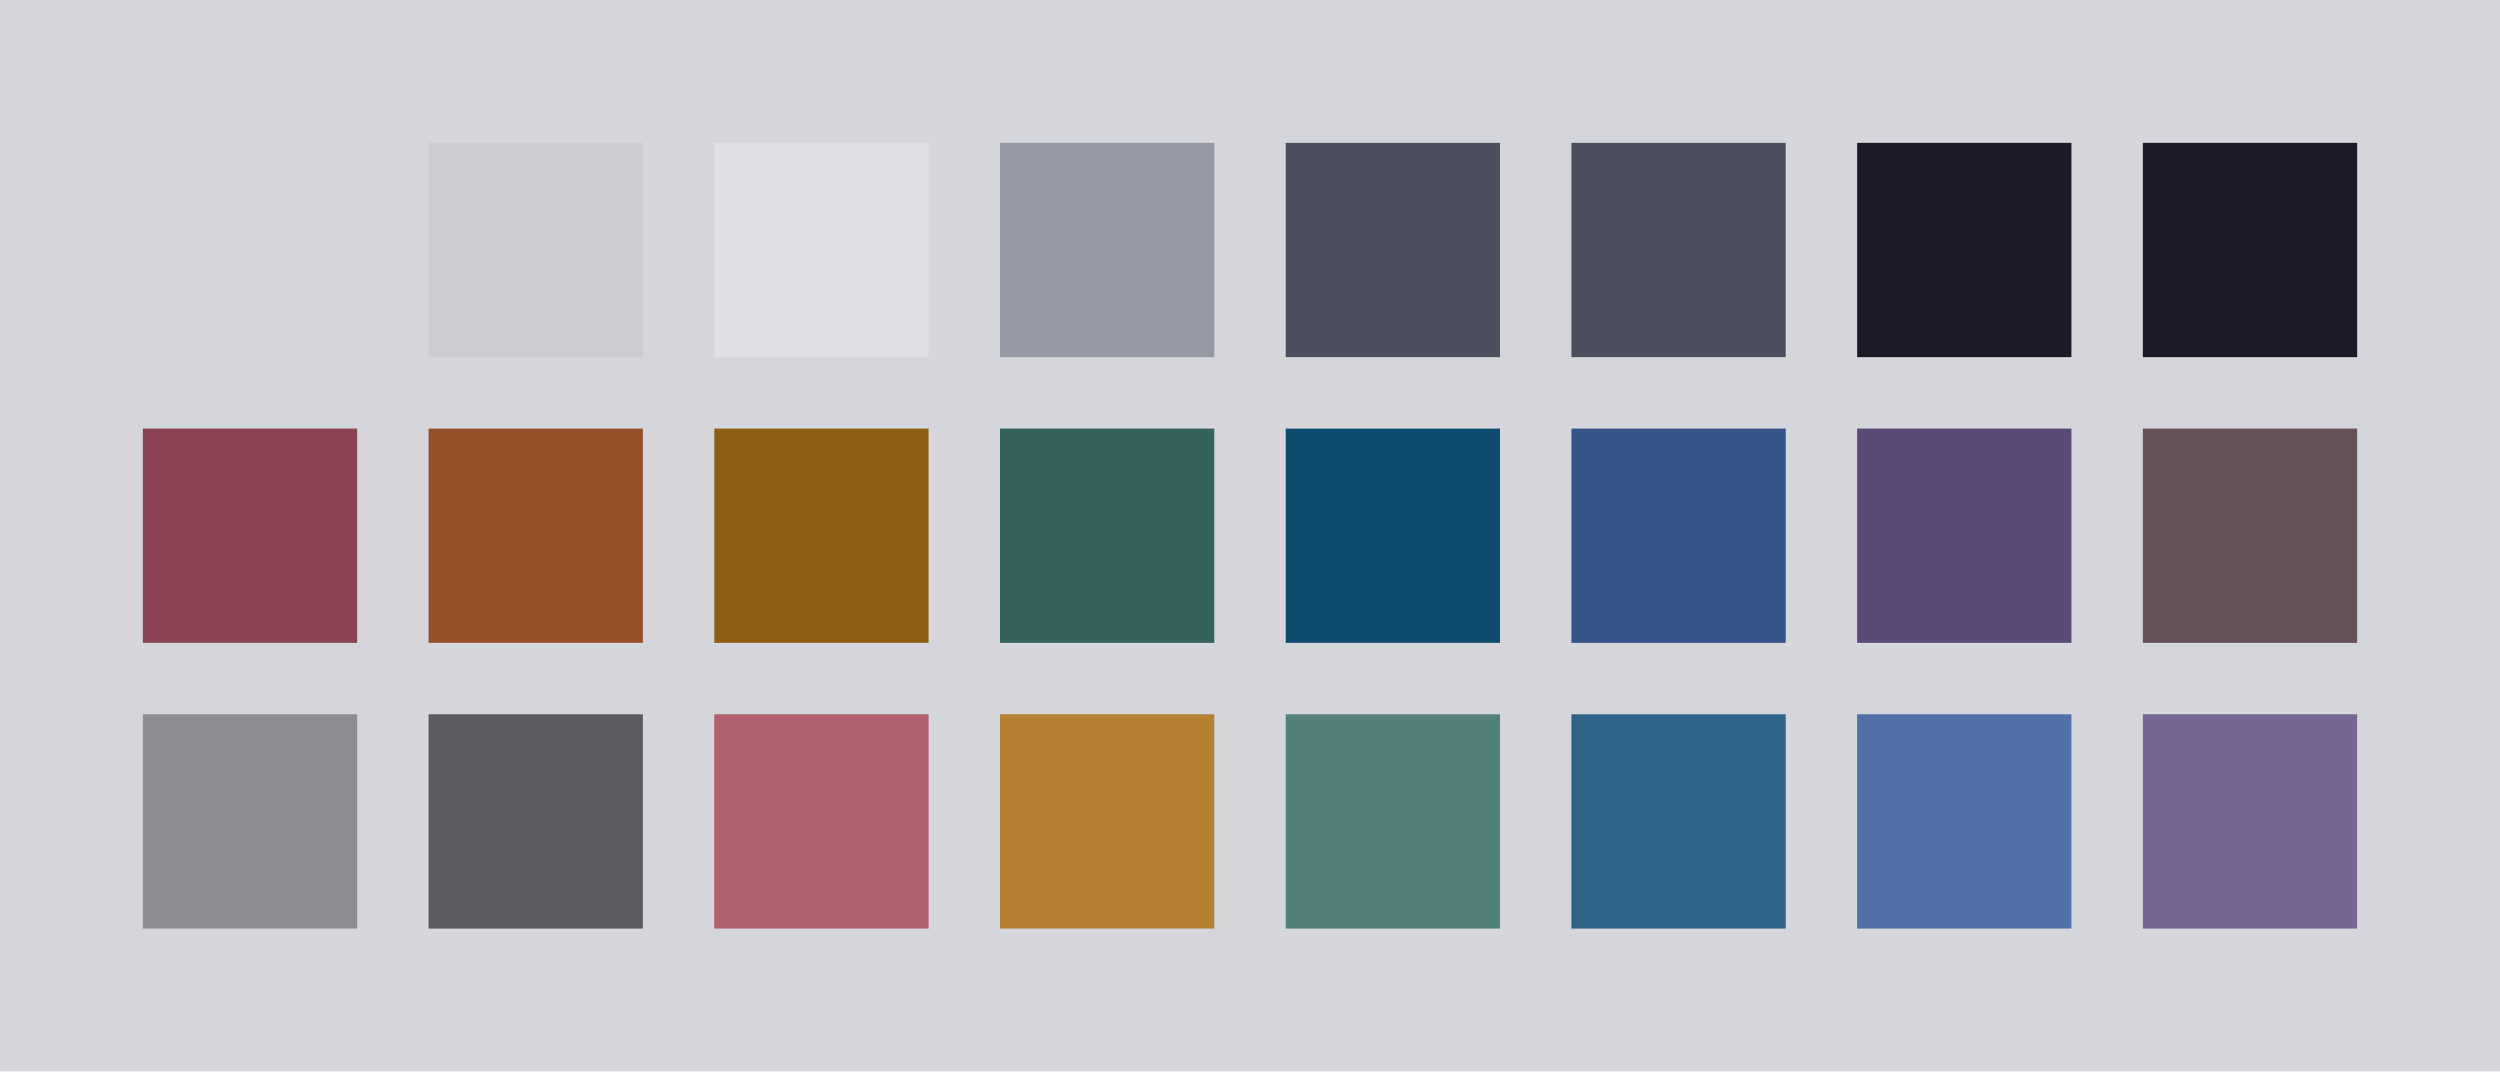
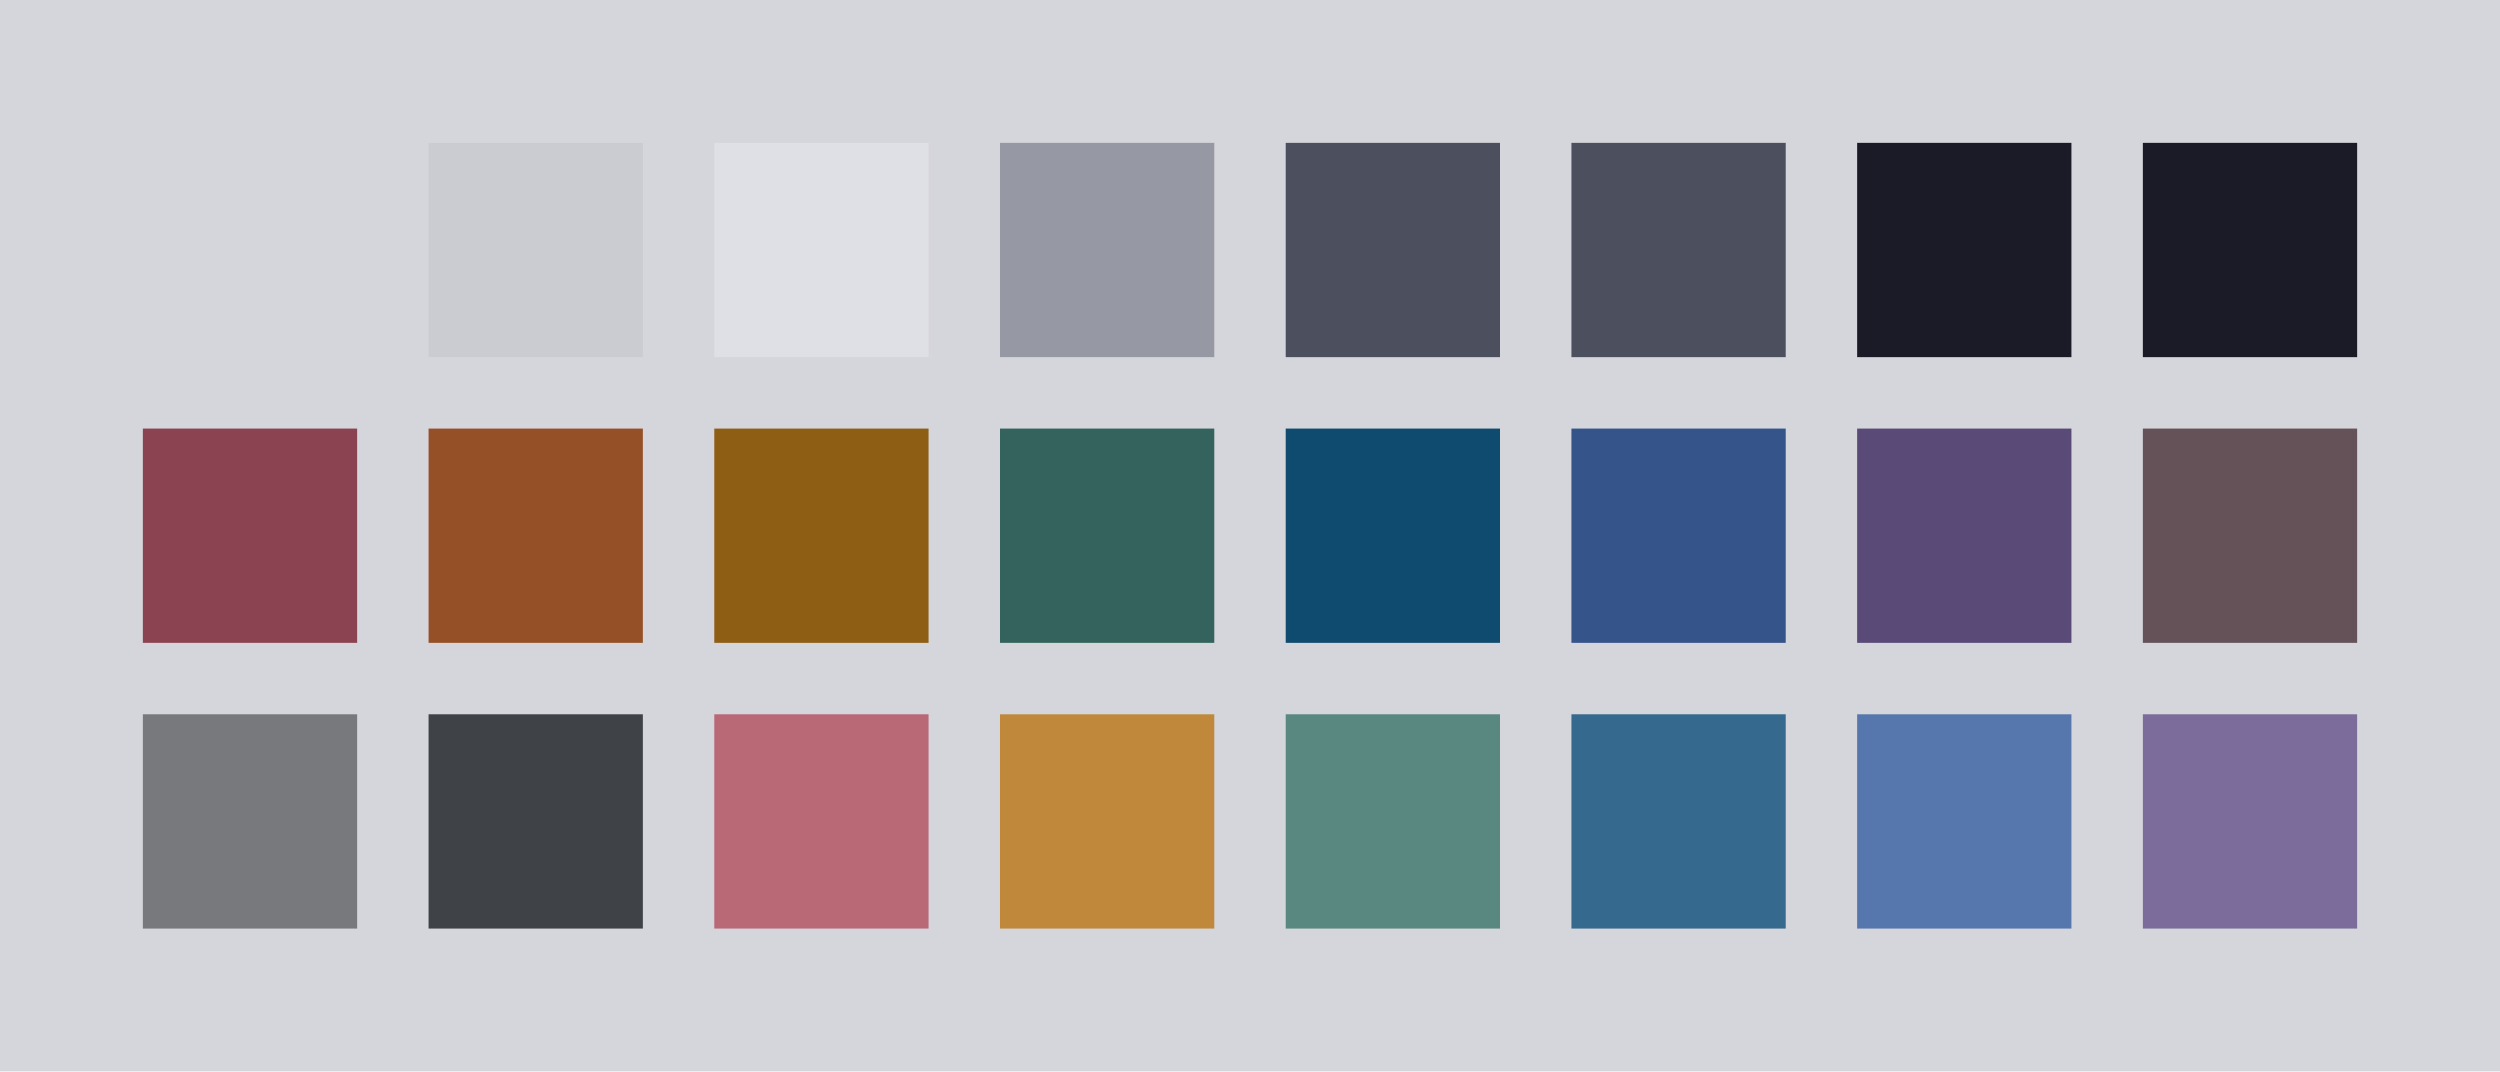
<svg xmlns="http://www.w3.org/2000/svg" width="525" height="225">
  <rect x="0" y="0" width="525" height="225" style="fill:#D5D6DB" />
  <rect x="30" y="30" width="45" height="45" style="fill:#D5D6DB" />
  <rect x="90" y="30" width="45" height="45" style="fill:#CBCCD1" />
  <rect x="150" y="30" width="45" height="45" style="fill:#DFE0E5" />
  <rect x="210" y="30" width="45" height="45" style="fill:#9699A3" />
  <rect x="270" y="30" width="45" height="45" style="fill:#4C505E" />
  <rect x="330" y="30" width="45" height="45" style="fill:#4C505E" />
  <rect x="390" y="30" width="45" height="45" style="fill:#1A1B26" />
  <rect x="450" y="30" width="45" height="45" style="fill:#1A1B26" />
  <rect x="30" y="90" width="45" height="45" style="fill:#8C4351" />
  <rect x="90" y="90" width="45" height="45" style="fill:#965027" />
  <rect x="150" y="90" width="45" height="45" style="fill:#8F5E15" />
  <rect x="210" y="90" width="45" height="45" style="fill:#33635C" />
  <rect x="270" y="90" width="45" height="45" style="fill:#0F4B6E" />
  <rect x="330" y="90" width="45" height="45" style="fill:#34548A" />
  <rect x="390" y="90" width="45" height="45" style="fill:#5A4A78" />
  <rect x="450" y="90" width="45" height="45" style="fill:#655259" />
-   <rect x="30" y="150" width="45" height="45" style="fill:#8b8d91" />
-   <rect x="90" y="150" width="45" height="45" style="fill:#595b5f" />
-   <rect x="150" y="150" width="45" height="45" style="fill:#b0606e" />
-   <rect x="210" y="150" width="45" height="45" style="fill:#b68034" />
-   <rect x="270" y="150" width="45" height="45" style="fill:#518179" />
-   <rect x="330" y="150" width="45" height="45" style="fill:#2e6387" />
-   <rect x="390" y="150" width="45" height="45" style="fill:#5070a7" />
-   <rect x="450" y="150" width="45" height="45" style="fill:#766595" />
+   <rect x="30" y="150" width="45" height="45" style="fill:#77797d" />
+   <rect x="90" y="150" width="45" height="45" style="fill:#3f4246" />
+   <rect x="150" y="150" width="45" height="45" style="fill:#b96876" />
+   <rect x="210" y="150" width="45" height="45" style="fill:#bf883b" />
+   <rect x="270" y="150" width="45" height="45" style="fill:#588880" />
+   <rect x="330" y="150" width="45" height="45" style="fill:#35698d" />
+   <rect x="390" y="150" width="45" height="45" style="fill:#5677ae" />
+   <rect x="450" y="150" width="45" height="45" style="fill:#7c6c9c" />
</svg>
